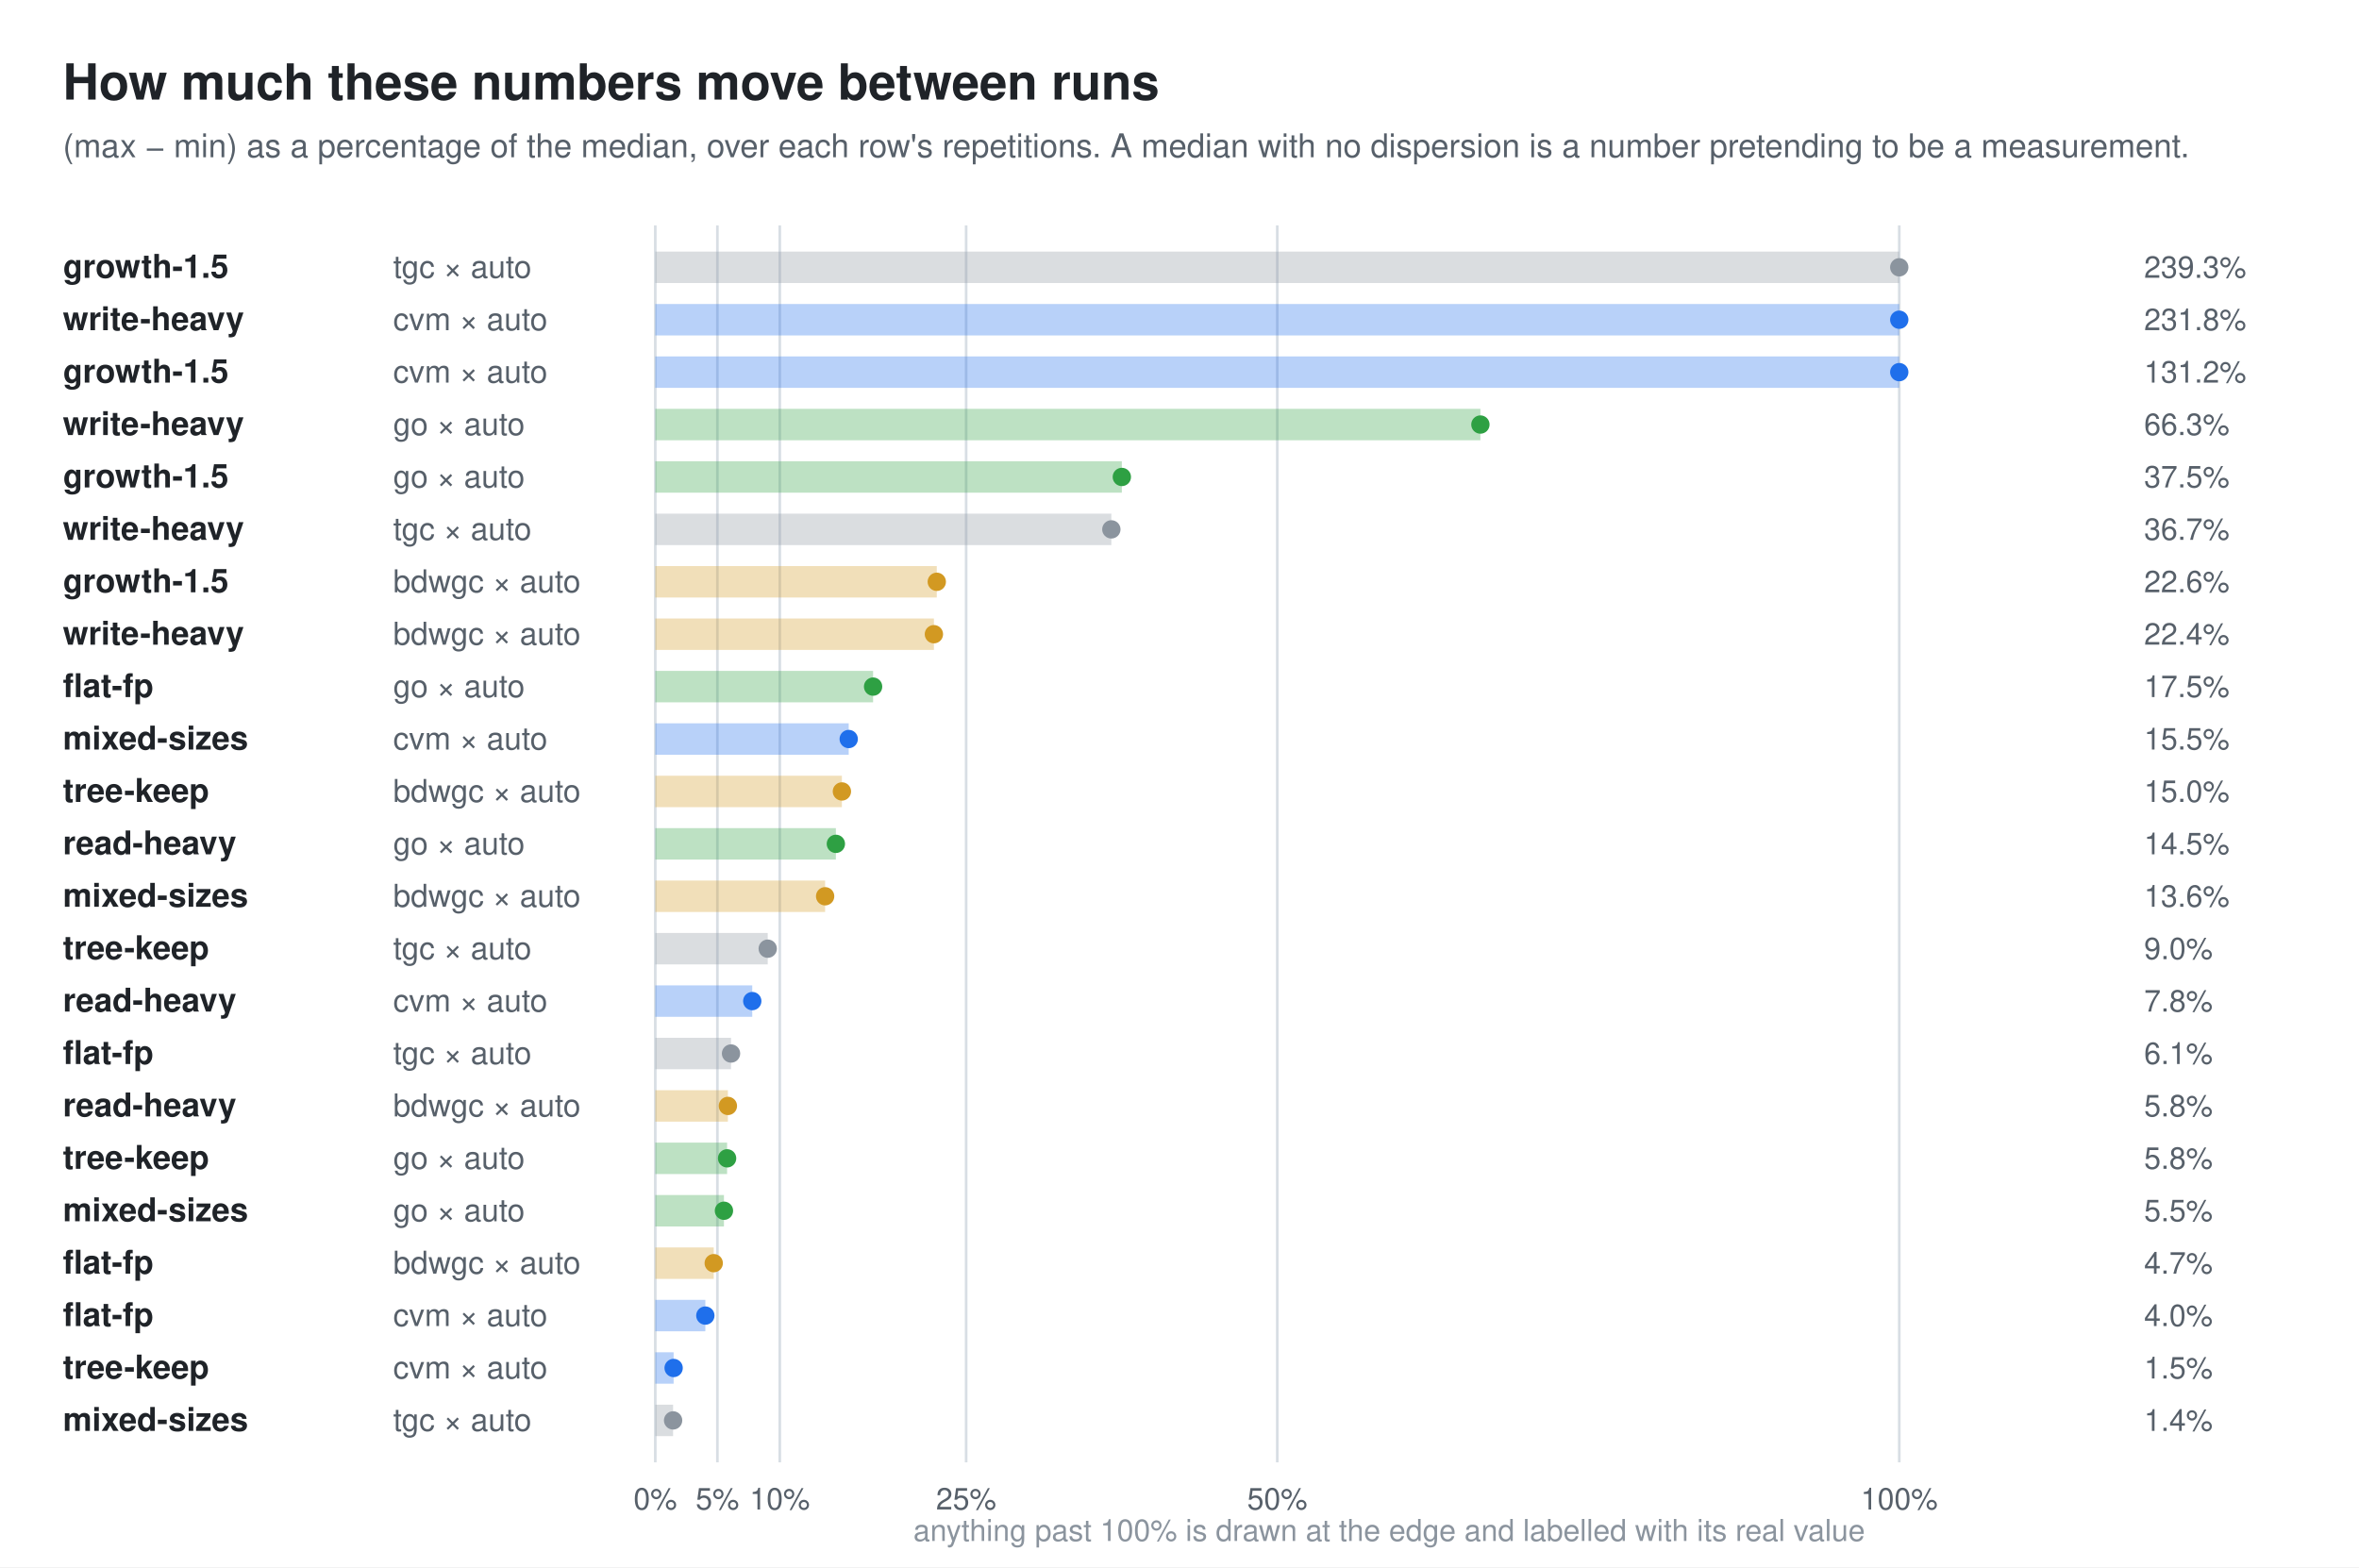
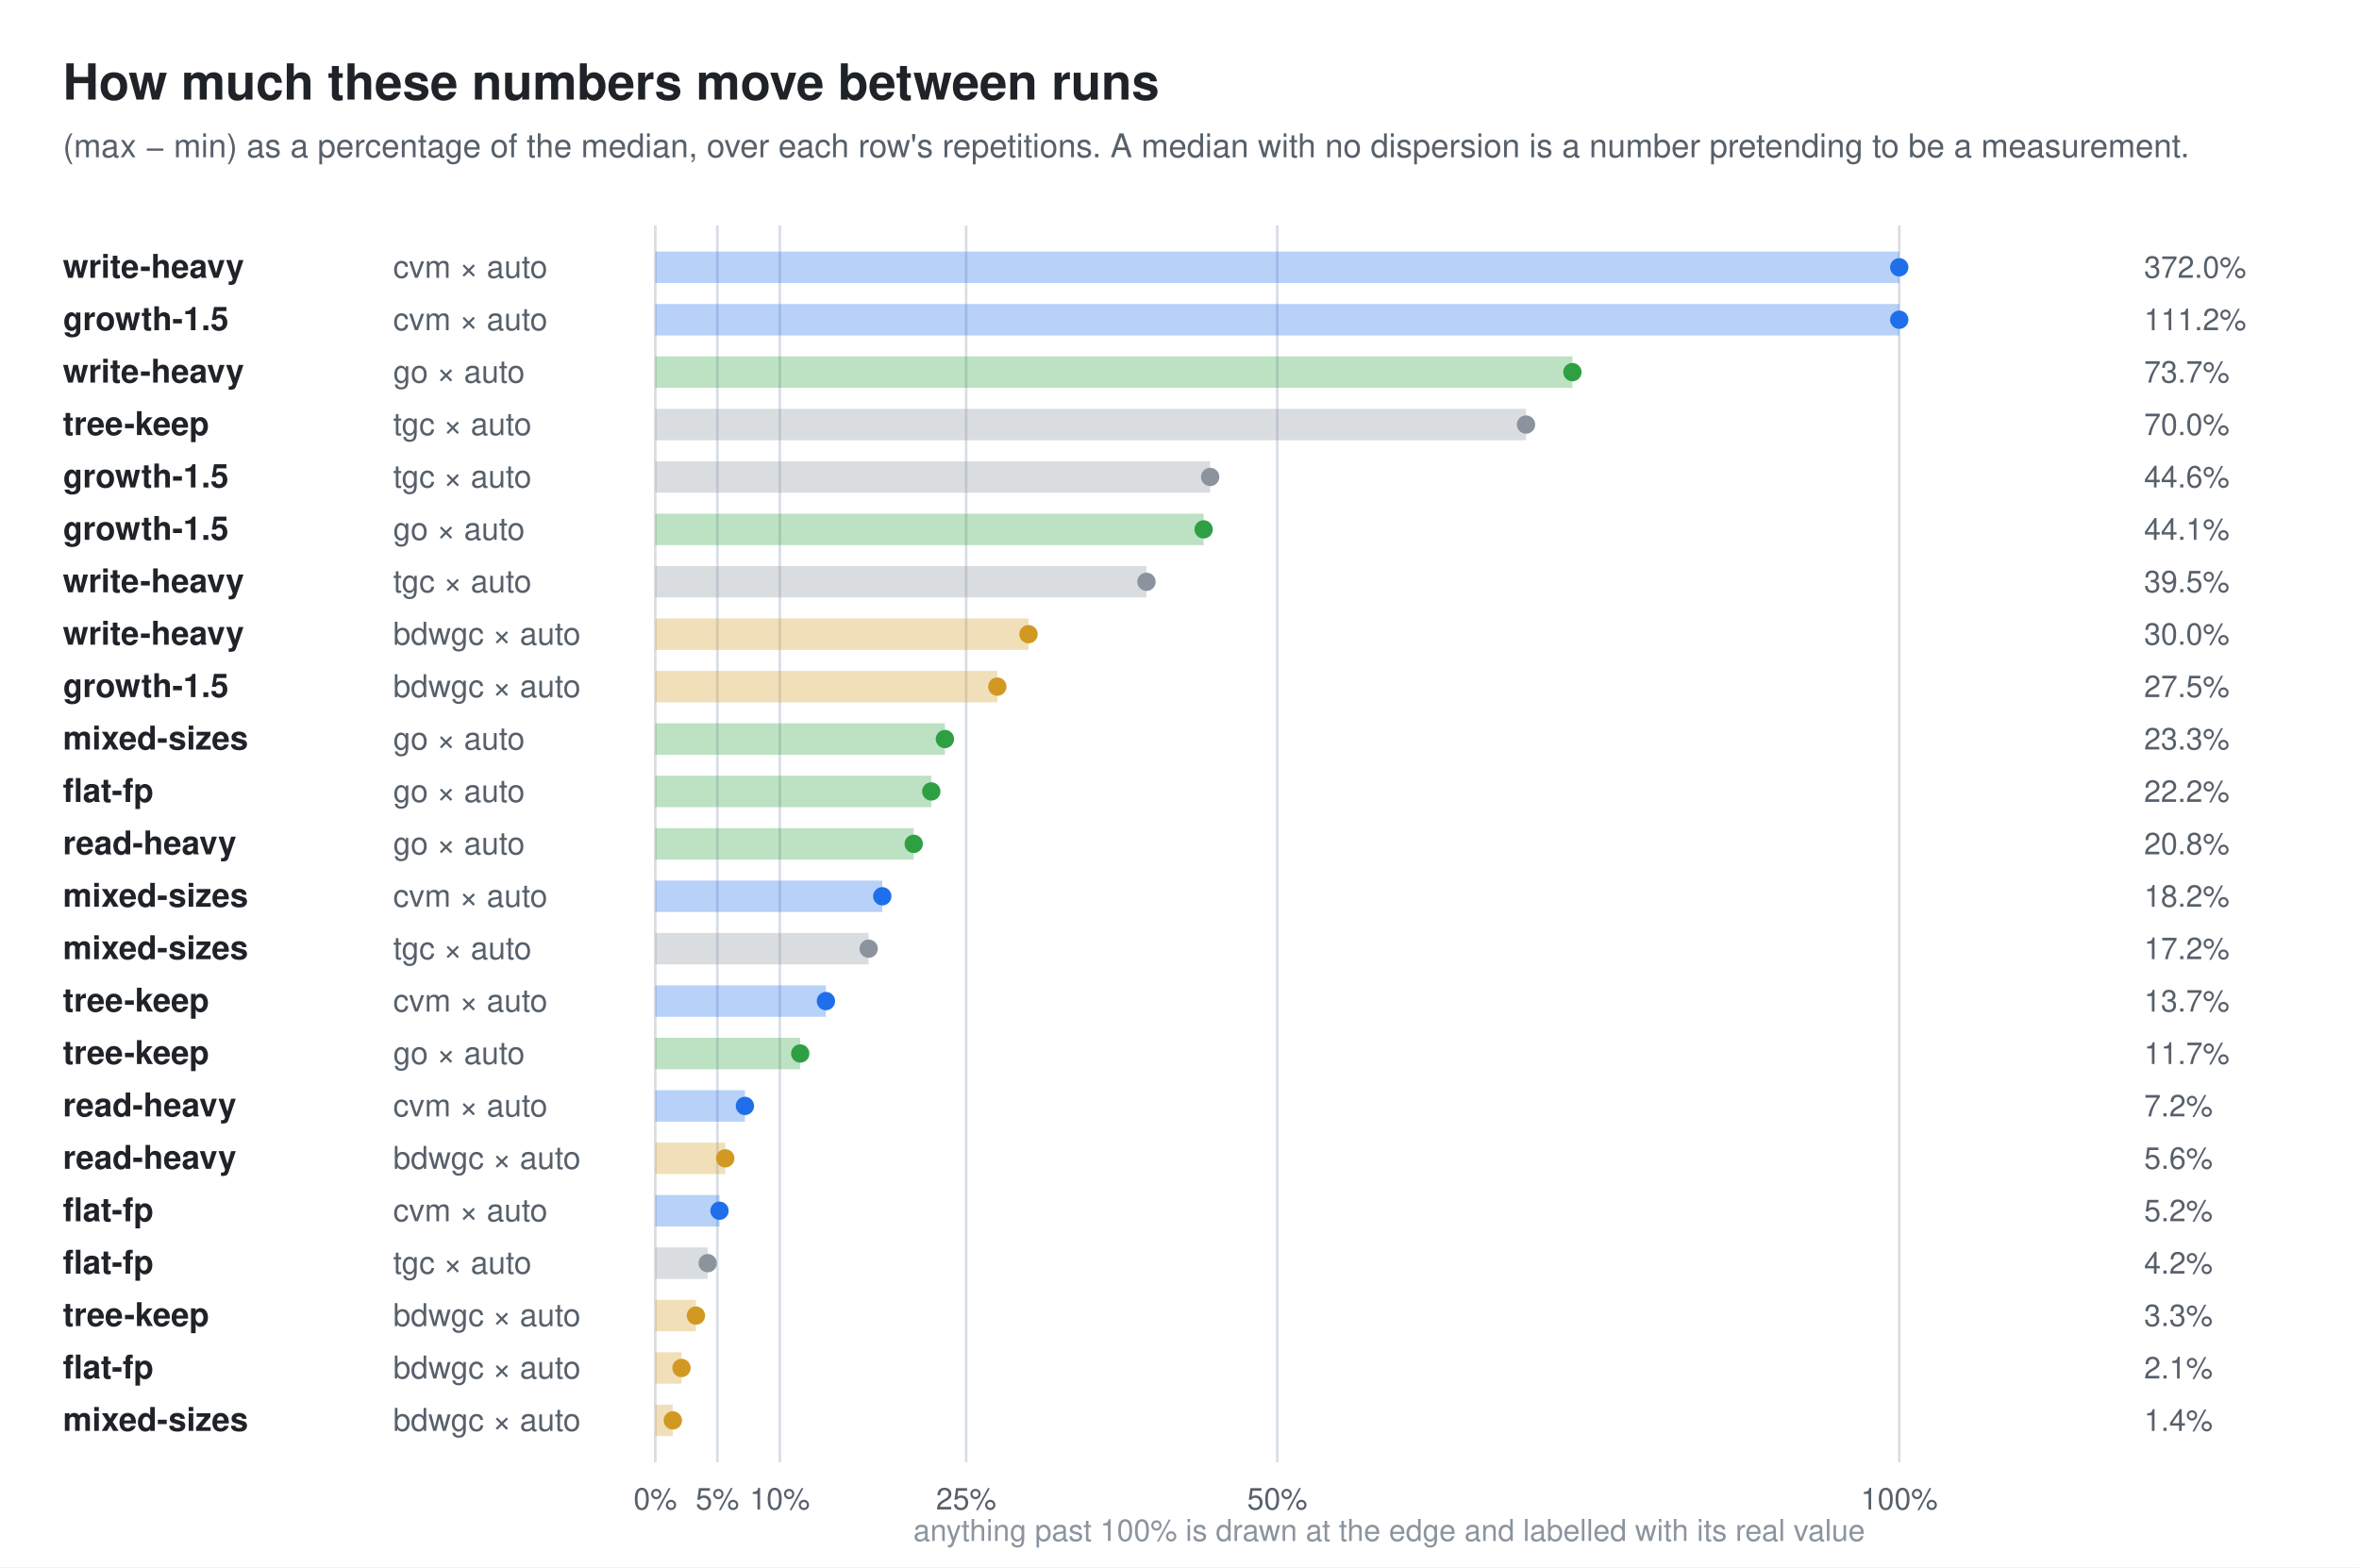
<svg xmlns="http://www.w3.org/2000/svg" width="900" height="598" viewBox="0 0 900 598" font-family="-apple-system, BlinkMacSystemFont, 'Segoe UI', Helvetica, Arial, sans-serif">
  <rect width="900" height="598" fill="#ffffff" />
  <text x="24" y="38" font-size="19" font-weight="600" fill="#1f2328">How much these numbers move between runs</text>
  <text x="24" y="60" font-size="12.5" fill="#57606a">(max − min) as a percentage of the median, over each row's repetitions. A median with no dispersion is a number pretending to be a measurement.</text>
  <line x1="250.0" y1="86" x2="250.0" y2="558.0" stroke="#d8dee4" />
  <text x="250.0" y="576" font-size="11.5" fill="#57606a" text-anchor="middle">0%</text>
  <line x1="273.7" y1="86" x2="273.7" y2="558.0" stroke="#d8dee4" />
  <text x="273.7" y="576" font-size="11.5" fill="#57606a" text-anchor="middle">5%</text>
  <line x1="297.5" y1="86" x2="297.5" y2="558.0" stroke="#d8dee4" />
  <text x="297.5" y="576" font-size="11.5" fill="#57606a" text-anchor="middle">10%</text>
  <line x1="368.6" y1="86" x2="368.6" y2="558.0" stroke="#d8dee4" />
  <text x="368.6" y="576" font-size="11.5" fill="#57606a" text-anchor="middle">25%</text>
  <line x1="487.3" y1="86" x2="487.3" y2="558.0" stroke="#d8dee4" />
  <text x="487.3" y="576" font-size="11.5" fill="#57606a" text-anchor="middle">50%</text>
  <line x1="724.6" y1="86" x2="724.6" y2="558.0" stroke="#d8dee4" />
  <text x="724.6" y="576" font-size="11.5" fill="#57606a" text-anchor="middle">100%</text>
-   <text x="24" y="106.0" font-size="12.5" font-weight="600" fill="#1f2328">growth-1.5</text>
-   <text x="150" y="106.0" font-size="12" fill="#57606a">tgc × auto</text>
-   <rect x="250" y="96.0" width="474.6" height="12" fill="#8b949e" opacity="0.32" />
-   <circle cx="724.6" cy="102.0" r="3.5" fill="#8b949e" />
-   <text x="818.0" y="106.0" font-size="11.5" fill="#57606a">239.3%</text>
-   <text x="24" y="126.0" font-size="12.5" font-weight="600" fill="#1f2328">write-heavy</text>
+   <text x="24" y="106.0" font-size="12.5" font-weight="600" fill="#1f2328">write-heavy</text>
+   <text x="150" y="106.0" font-size="12" fill="#57606a">cvm × auto</text>
+   <rect x="250" y="96.0" width="474.6" height="12" fill="#1f6feb" opacity="0.32" />
+   <circle cx="724.6" cy="102.0" r="3.5" fill="#1f6feb" />
+   <text x="818.0" y="106.0" font-size="11.5" fill="#57606a">372.0%</text>
+   <text x="24" y="126.0" font-size="12.5" font-weight="600" fill="#1f2328">growth-1.5</text>
  <text x="150" y="126.0" font-size="12" fill="#57606a">cvm × auto</text>
  <rect x="250" y="116.0" width="474.6" height="12" fill="#1f6feb" opacity="0.32" />
  <circle cx="724.6" cy="122.0" r="3.5" fill="#1f6feb" />
-   <text x="818.0" y="126.0" font-size="11.5" fill="#57606a">231.8%</text>
-   <text x="24" y="146.0" font-size="12.5" font-weight="600" fill="#1f2328">growth-1.5</text>
-   <text x="150" y="146.0" font-size="12" fill="#57606a">cvm × auto</text>
-   <rect x="250" y="136.0" width="474.6" height="12" fill="#1f6feb" opacity="0.32" />
-   <circle cx="724.6" cy="142.0" r="3.5" fill="#1f6feb" />
-   <text x="818.0" y="146.0" font-size="11.5" fill="#57606a">131.2%</text>
-   <text x="24" y="166.0" font-size="12.5" font-weight="600" fill="#1f2328">write-heavy</text>
-   <text x="150" y="166.0" font-size="12" fill="#57606a">go × auto</text>
-   <rect x="250" y="156.0" width="314.8" height="12" fill="#2ea043" opacity="0.32" />
-   <circle cx="564.8" cy="162.0" r="3.5" fill="#2ea043" />
-   <text x="818.0" y="166.0" font-size="11.5" fill="#57606a">66.3%</text>
+   <text x="818.0" y="126.0" font-size="11.5" fill="#57606a">111.2%</text>
+   <text x="24" y="146.0" font-size="12.5" font-weight="600" fill="#1f2328">write-heavy</text>
+   <text x="150" y="146.0" font-size="12" fill="#57606a">go × auto</text>
+   <rect x="250" y="136.0" width="349.9" height="12" fill="#2ea043" opacity="0.32" />
+   <circle cx="599.9" cy="142.0" r="3.5" fill="#2ea043" />
+   <text x="818.0" y="146.0" font-size="11.5" fill="#57606a">73.7%</text>
+   <text x="24" y="166.0" font-size="12.5" font-weight="600" fill="#1f2328">tree-keep</text>
+   <text x="150" y="166.0" font-size="12" fill="#57606a">tgc × auto</text>
+   <rect x="250" y="156.0" width="332.2" height="12" fill="#8b949e" opacity="0.32" />
+   <circle cx="582.2" cy="162.0" r="3.5" fill="#8b949e" />
+   <text x="818.0" y="166.0" font-size="11.5" fill="#57606a">70.0%</text>
  <text x="24" y="186.0" font-size="12.5" font-weight="600" fill="#1f2328">growth-1.5</text>
-   <text x="150" y="186.0" font-size="12" fill="#57606a">go × auto</text>
-   <rect x="250" y="176.0" width="178.0" height="12" fill="#2ea043" opacity="0.32" />
-   <circle cx="428.0" cy="182.0" r="3.5" fill="#2ea043" />
-   <text x="818.0" y="186.0" font-size="11.5" fill="#57606a">37.5%</text>
-   <text x="24" y="206.0" font-size="12.5" font-weight="600" fill="#1f2328">write-heavy</text>
-   <text x="150" y="206.0" font-size="12" fill="#57606a">tgc × auto</text>
-   <rect x="250" y="196.0" width="174.0" height="12" fill="#8b949e" opacity="0.32" />
-   <circle cx="424.0" cy="202.0" r="3.5" fill="#8b949e" />
-   <text x="818.0" y="206.0" font-size="11.5" fill="#57606a">36.7%</text>
-   <text x="24" y="226.0" font-size="12.5" font-weight="600" fill="#1f2328">growth-1.5</text>
-   <text x="150" y="226.0" font-size="12" fill="#57606a">bdwgc × auto</text>
-   <rect x="250" y="216.0" width="107.4" height="12" fill="#d29922" opacity="0.32" />
-   <circle cx="357.4" cy="222.0" r="3.5" fill="#d29922" />
-   <text x="818.0" y="226.0" font-size="11.5" fill="#57606a">22.6%</text>
+   <text x="150" y="186.0" font-size="12" fill="#57606a">tgc × auto</text>
+   <rect x="250" y="176.0" width="211.7" height="12" fill="#8b949e" opacity="0.32" />
+   <circle cx="461.7" cy="182.0" r="3.5" fill="#8b949e" />
+   <text x="818.0" y="186.0" font-size="11.5" fill="#57606a">44.6%</text>
+   <text x="24" y="206.0" font-size="12.5" font-weight="600" fill="#1f2328">growth-1.5</text>
+   <text x="150" y="206.0" font-size="12" fill="#57606a">go × auto</text>
+   <rect x="250" y="196.0" width="209.2" height="12" fill="#2ea043" opacity="0.32" />
+   <circle cx="459.2" cy="202.0" r="3.5" fill="#2ea043" />
+   <text x="818.0" y="206.0" font-size="11.5" fill="#57606a">44.1%</text>
+   <text x="24" y="226.0" font-size="12.5" font-weight="600" fill="#1f2328">write-heavy</text>
+   <text x="150" y="226.0" font-size="12" fill="#57606a">tgc × auto</text>
+   <rect x="250" y="216.0" width="187.4" height="12" fill="#8b949e" opacity="0.32" />
+   <circle cx="437.4" cy="222.0" r="3.5" fill="#8b949e" />
+   <text x="818.0" y="226.0" font-size="11.5" fill="#57606a">39.5%</text>
  <text x="24" y="246.0" font-size="12.5" font-weight="600" fill="#1f2328">write-heavy</text>
  <text x="150" y="246.0" font-size="12" fill="#57606a">bdwgc × auto</text>
-   <rect x="250" y="236.0" width="106.3" height="12" fill="#d29922" opacity="0.32" />
-   <circle cx="356.3" cy="242.0" r="3.5" fill="#d29922" />
-   <text x="818.0" y="246.0" font-size="11.5" fill="#57606a">22.4%</text>
-   <text x="24" y="266.0" font-size="12.5" font-weight="600" fill="#1f2328">flat-fp</text>
-   <text x="150" y="266.0" font-size="12" fill="#57606a">go × auto</text>
-   <rect x="250" y="256.0" width="83.1" height="12" fill="#2ea043" opacity="0.32" />
-   <circle cx="333.1" cy="262.0" r="3.5" fill="#2ea043" />
-   <text x="818.0" y="266.0" font-size="11.5" fill="#57606a">17.5%</text>
+   <rect x="250" y="236.0" width="142.4" height="12" fill="#d29922" opacity="0.32" />
+   <circle cx="392.4" cy="242.0" r="3.5" fill="#d29922" />
+   <text x="818.0" y="246.0" font-size="11.5" fill="#57606a">30.0%</text>
+   <text x="24" y="266.0" font-size="12.5" font-weight="600" fill="#1f2328">growth-1.5</text>
+   <text x="150" y="266.0" font-size="12" fill="#57606a">bdwgc × auto</text>
+   <rect x="250" y="256.0" width="130.5" height="12" fill="#d29922" opacity="0.32" />
+   <circle cx="380.5" cy="262.0" r="3.5" fill="#d29922" />
+   <text x="818.0" y="266.0" font-size="11.5" fill="#57606a">27.5%</text>
  <text x="24" y="286.0" font-size="12.5" font-weight="600" fill="#1f2328">mixed-sizes</text>
-   <text x="150" y="286.0" font-size="12" fill="#57606a">cvm × auto</text>
-   <rect x="250" y="276.0" width="73.8" height="12" fill="#1f6feb" opacity="0.32" />
-   <circle cx="323.8" cy="282.0" r="3.5" fill="#1f6feb" />
-   <text x="818.0" y="286.0" font-size="11.5" fill="#57606a">15.5%</text>
-   <text x="24" y="306.0" font-size="12.5" font-weight="600" fill="#1f2328">tree-keep</text>
-   <text x="150" y="306.0" font-size="12" fill="#57606a">bdwgc × auto</text>
-   <rect x="250" y="296.0" width="71.2" height="12" fill="#d29922" opacity="0.32" />
-   <circle cx="321.2" cy="302.0" r="3.5" fill="#d29922" />
-   <text x="818.0" y="306.0" font-size="11.5" fill="#57606a">15.0%</text>
+   <text x="150" y="286.0" font-size="12" fill="#57606a">go × auto</text>
+   <rect x="250" y="276.0" width="110.5" height="12" fill="#2ea043" opacity="0.32" />
+   <circle cx="360.5" cy="282.0" r="3.5" fill="#2ea043" />
+   <text x="818.0" y="286.0" font-size="11.5" fill="#57606a">23.3%</text>
+   <text x="24" y="306.0" font-size="12.5" font-weight="600" fill="#1f2328">flat-fp</text>
+   <text x="150" y="306.0" font-size="12" fill="#57606a">go × auto</text>
+   <rect x="250" y="296.0" width="105.3" height="12" fill="#2ea043" opacity="0.32" />
+   <circle cx="355.3" cy="302.0" r="3.5" fill="#2ea043" />
+   <text x="818.0" y="306.0" font-size="11.5" fill="#57606a">22.2%</text>
  <text x="24" y="326.0" font-size="12.5" font-weight="600" fill="#1f2328">read-heavy</text>
  <text x="150" y="326.0" font-size="12" fill="#57606a">go × auto</text>
-   <rect x="250" y="316.0" width="68.9" height="12" fill="#2ea043" opacity="0.32" />
-   <circle cx="318.9" cy="322.0" r="3.5" fill="#2ea043" />
-   <text x="818.0" y="326.0" font-size="11.5" fill="#57606a">14.5%</text>
+   <rect x="250" y="316.0" width="98.6" height="12" fill="#2ea043" opacity="0.32" />
+   <circle cx="348.6" cy="322.0" r="3.5" fill="#2ea043" />
+   <text x="818.0" y="326.0" font-size="11.5" fill="#57606a">20.8%</text>
  <text x="24" y="346.0" font-size="12.5" font-weight="600" fill="#1f2328">mixed-sizes</text>
-   <text x="150" y="346.0" font-size="12" fill="#57606a">bdwgc × auto</text>
-   <rect x="250" y="336.0" width="64.8" height="12" fill="#d29922" opacity="0.32" />
-   <circle cx="314.8" cy="342.0" r="3.5" fill="#d29922" />
-   <text x="818.0" y="346.0" font-size="11.5" fill="#57606a">13.6%</text>
-   <text x="24" y="366.0" font-size="12.5" font-weight="600" fill="#1f2328">tree-keep</text>
+   <text x="150" y="346.0" font-size="12" fill="#57606a">cvm × auto</text>
+   <rect x="250" y="336.0" width="86.6" height="12" fill="#1f6feb" opacity="0.32" />
+   <circle cx="336.6" cy="342.0" r="3.5" fill="#1f6feb" />
+   <text x="818.0" y="346.0" font-size="11.5" fill="#57606a">18.2%</text>
+   <text x="24" y="366.0" font-size="12.5" font-weight="600" fill="#1f2328">mixed-sizes</text>
  <text x="150" y="366.0" font-size="12" fill="#57606a">tgc × auto</text>
-   <rect x="250" y="356.0" width="42.9" height="12" fill="#8b949e" opacity="0.32" />
-   <circle cx="292.9" cy="362.0" r="3.5" fill="#8b949e" />
-   <text x="818.0" y="366.0" font-size="11.5" fill="#57606a">9.0%</text>
-   <text x="24" y="386.0" font-size="12.5" font-weight="600" fill="#1f2328">read-heavy</text>
+   <rect x="250" y="356.0" width="81.4" height="12" fill="#8b949e" opacity="0.32" />
+   <circle cx="331.4" cy="362.0" r="3.5" fill="#8b949e" />
+   <text x="818.0" y="366.0" font-size="11.5" fill="#57606a">17.2%</text>
+   <text x="24" y="386.0" font-size="12.5" font-weight="600" fill="#1f2328">tree-keep</text>
  <text x="150" y="386.0" font-size="12" fill="#57606a">cvm × auto</text>
-   <rect x="250" y="376.0" width="37.0" height="12" fill="#1f6feb" opacity="0.32" />
-   <circle cx="287.0" cy="382.0" r="3.5" fill="#1f6feb" />
-   <text x="818.0" y="386.0" font-size="11.5" fill="#57606a">7.8%</text>
-   <text x="24" y="406.0" font-size="12.5" font-weight="600" fill="#1f2328">flat-fp</text>
-   <text x="150" y="406.0" font-size="12" fill="#57606a">tgc × auto</text>
-   <rect x="250" y="396.0" width="28.9" height="12" fill="#8b949e" opacity="0.32" />
-   <circle cx="278.9" cy="402.0" r="3.5" fill="#8b949e" />
-   <text x="818.0" y="406.0" font-size="11.5" fill="#57606a">6.1%</text>
+   <rect x="250" y="376.0" width="65.1" height="12" fill="#1f6feb" opacity="0.32" />
+   <circle cx="315.1" cy="382.0" r="3.5" fill="#1f6feb" />
+   <text x="818.0" y="386.0" font-size="11.5" fill="#57606a">13.7%</text>
+   <text x="24" y="406.0" font-size="12.5" font-weight="600" fill="#1f2328">tree-keep</text>
+   <text x="150" y="406.0" font-size="12" fill="#57606a">go × auto</text>
+   <rect x="250" y="396.0" width="55.3" height="12" fill="#2ea043" opacity="0.32" />
+   <circle cx="305.3" cy="402.0" r="3.5" fill="#2ea043" />
+   <text x="818.0" y="406.0" font-size="11.5" fill="#57606a">11.7%</text>
  <text x="24" y="426.0" font-size="12.5" font-weight="600" fill="#1f2328">read-heavy</text>
-   <text x="150" y="426.0" font-size="12" fill="#57606a">bdwgc × auto</text>
-   <rect x="250" y="416.0" width="27.7" height="12" fill="#d29922" opacity="0.32" />
-   <circle cx="277.7" cy="422.0" r="3.5" fill="#d29922" />
-   <text x="818.0" y="426.0" font-size="11.5" fill="#57606a">5.8%</text>
-   <text x="24" y="446.0" font-size="12.5" font-weight="600" fill="#1f2328">tree-keep</text>
-   <text x="150" y="446.0" font-size="12" fill="#57606a">go × auto</text>
-   <rect x="250" y="436.0" width="27.4" height="12" fill="#2ea043" opacity="0.32" />
-   <circle cx="277.4" cy="442.0" r="3.5" fill="#2ea043" />
-   <text x="818.0" y="446.0" font-size="11.5" fill="#57606a">5.8%</text>
-   <text x="24" y="466.0" font-size="12.5" font-weight="600" fill="#1f2328">mixed-sizes</text>
-   <text x="150" y="466.0" font-size="12" fill="#57606a">go × auto</text>
-   <rect x="250" y="456.0" width="26.2" height="12" fill="#2ea043" opacity="0.32" />
-   <circle cx="276.2" cy="462.0" r="3.5" fill="#2ea043" />
-   <text x="818.0" y="466.0" font-size="11.5" fill="#57606a">5.5%</text>
+   <text x="150" y="426.0" font-size="12" fill="#57606a">cvm × auto</text>
+   <rect x="250" y="416.0" width="34.2" height="12" fill="#1f6feb" opacity="0.32" />
+   <circle cx="284.2" cy="422.0" r="3.5" fill="#1f6feb" />
+   <text x="818.0" y="426.0" font-size="11.5" fill="#57606a">7.2%</text>
+   <text x="24" y="446.0" font-size="12.5" font-weight="600" fill="#1f2328">read-heavy</text>
+   <text x="150" y="446.0" font-size="12" fill="#57606a">bdwgc × auto</text>
+   <rect x="250" y="436.0" width="26.7" height="12" fill="#d29922" opacity="0.32" />
+   <circle cx="276.7" cy="442.0" r="3.5" fill="#d29922" />
+   <text x="818.0" y="446.0" font-size="11.5" fill="#57606a">5.6%</text>
+   <text x="24" y="466.0" font-size="12.5" font-weight="600" fill="#1f2328">flat-fp</text>
+   <text x="150" y="466.0" font-size="12" fill="#57606a">cvm × auto</text>
+   <rect x="250" y="456.0" width="24.5" height="12" fill="#1f6feb" opacity="0.32" />
+   <circle cx="274.5" cy="462.0" r="3.5" fill="#1f6feb" />
+   <text x="818.0" y="466.0" font-size="11.5" fill="#57606a">5.2%</text>
  <text x="24" y="486.0" font-size="12.5" font-weight="600" fill="#1f2328">flat-fp</text>
-   <text x="150" y="486.0" font-size="12" fill="#57606a">bdwgc × auto</text>
-   <rect x="250" y="476.0" width="22.3" height="12" fill="#d29922" opacity="0.32" />
-   <circle cx="272.3" cy="482.0" r="3.5" fill="#d29922" />
-   <text x="818.0" y="486.0" font-size="11.5" fill="#57606a">4.7%</text>
-   <text x="24" y="506.0" font-size="12.5" font-weight="600" fill="#1f2328">flat-fp</text>
-   <text x="150" y="506.0" font-size="12" fill="#57606a">cvm × auto</text>
-   <rect x="250" y="496.0" width="19.1" height="12" fill="#1f6feb" opacity="0.32" />
-   <circle cx="269.1" cy="502.0" r="3.5" fill="#1f6feb" />
-   <text x="818.0" y="506.0" font-size="11.5" fill="#57606a">4.0%</text>
-   <text x="24" y="526.0" font-size="12.5" font-weight="600" fill="#1f2328">tree-keep</text>
-   <text x="150" y="526.0" font-size="12" fill="#57606a">cvm × auto</text>
-   <rect x="250" y="516.0" width="7.0" height="12" fill="#1f6feb" opacity="0.32" />
-   <circle cx="257.0" cy="522.0" r="3.5" fill="#1f6feb" />
-   <text x="818.0" y="526.0" font-size="11.5" fill="#57606a">1.5%</text>
+   <text x="150" y="486.0" font-size="12" fill="#57606a">tgc × auto</text>
+   <rect x="250" y="476.0" width="20.0" height="12" fill="#8b949e" opacity="0.32" />
+   <circle cx="270.0" cy="482.0" r="3.5" fill="#8b949e" />
+   <text x="818.0" y="486.0" font-size="11.5" fill="#57606a">4.2%</text>
+   <text x="24" y="506.0" font-size="12.5" font-weight="600" fill="#1f2328">tree-keep</text>
+   <text x="150" y="506.0" font-size="12" fill="#57606a">bdwgc × auto</text>
+   <rect x="250" y="496.0" width="15.5" height="12" fill="#d29922" opacity="0.32" />
+   <circle cx="265.5" cy="502.0" r="3.5" fill="#d29922" />
+   <text x="818.0" y="506.0" font-size="11.5" fill="#57606a">3.3%</text>
+   <text x="24" y="526.0" font-size="12.5" font-weight="600" fill="#1f2328">flat-fp</text>
+   <text x="150" y="526.0" font-size="12" fill="#57606a">bdwgc × auto</text>
+   <rect x="250" y="516.0" width="10.0" height="12" fill="#d29922" opacity="0.32" />
+   <circle cx="260.0" cy="522.0" r="3.5" fill="#d29922" />
+   <text x="818.0" y="526.0" font-size="11.5" fill="#57606a">2.1%</text>
  <text x="24" y="546.0" font-size="12.5" font-weight="600" fill="#1f2328">mixed-sizes</text>
-   <text x="150" y="546.0" font-size="12" fill="#57606a">tgc × auto</text>
-   <rect x="250" y="536.0" width="6.8" height="12" fill="#8b949e" opacity="0.32" />
-   <circle cx="256.8" cy="542.0" r="3.5" fill="#8b949e" />
+   <text x="150" y="546.0" font-size="12" fill="#57606a">bdwgc × auto</text>
+   <rect x="250" y="536.0" width="6.7" height="12" fill="#d29922" opacity="0.32" />
+   <circle cx="256.7" cy="542.0" r="3.5" fill="#d29922" />
  <text x="818.0" y="546.0" font-size="11.5" fill="#57606a">1.4%</text>
  <text x="530" y="588" font-size="11.5" fill="#8b949e" text-anchor="middle">anything past 100% is drawn at the edge and labelled with its real value</text>
</svg>
